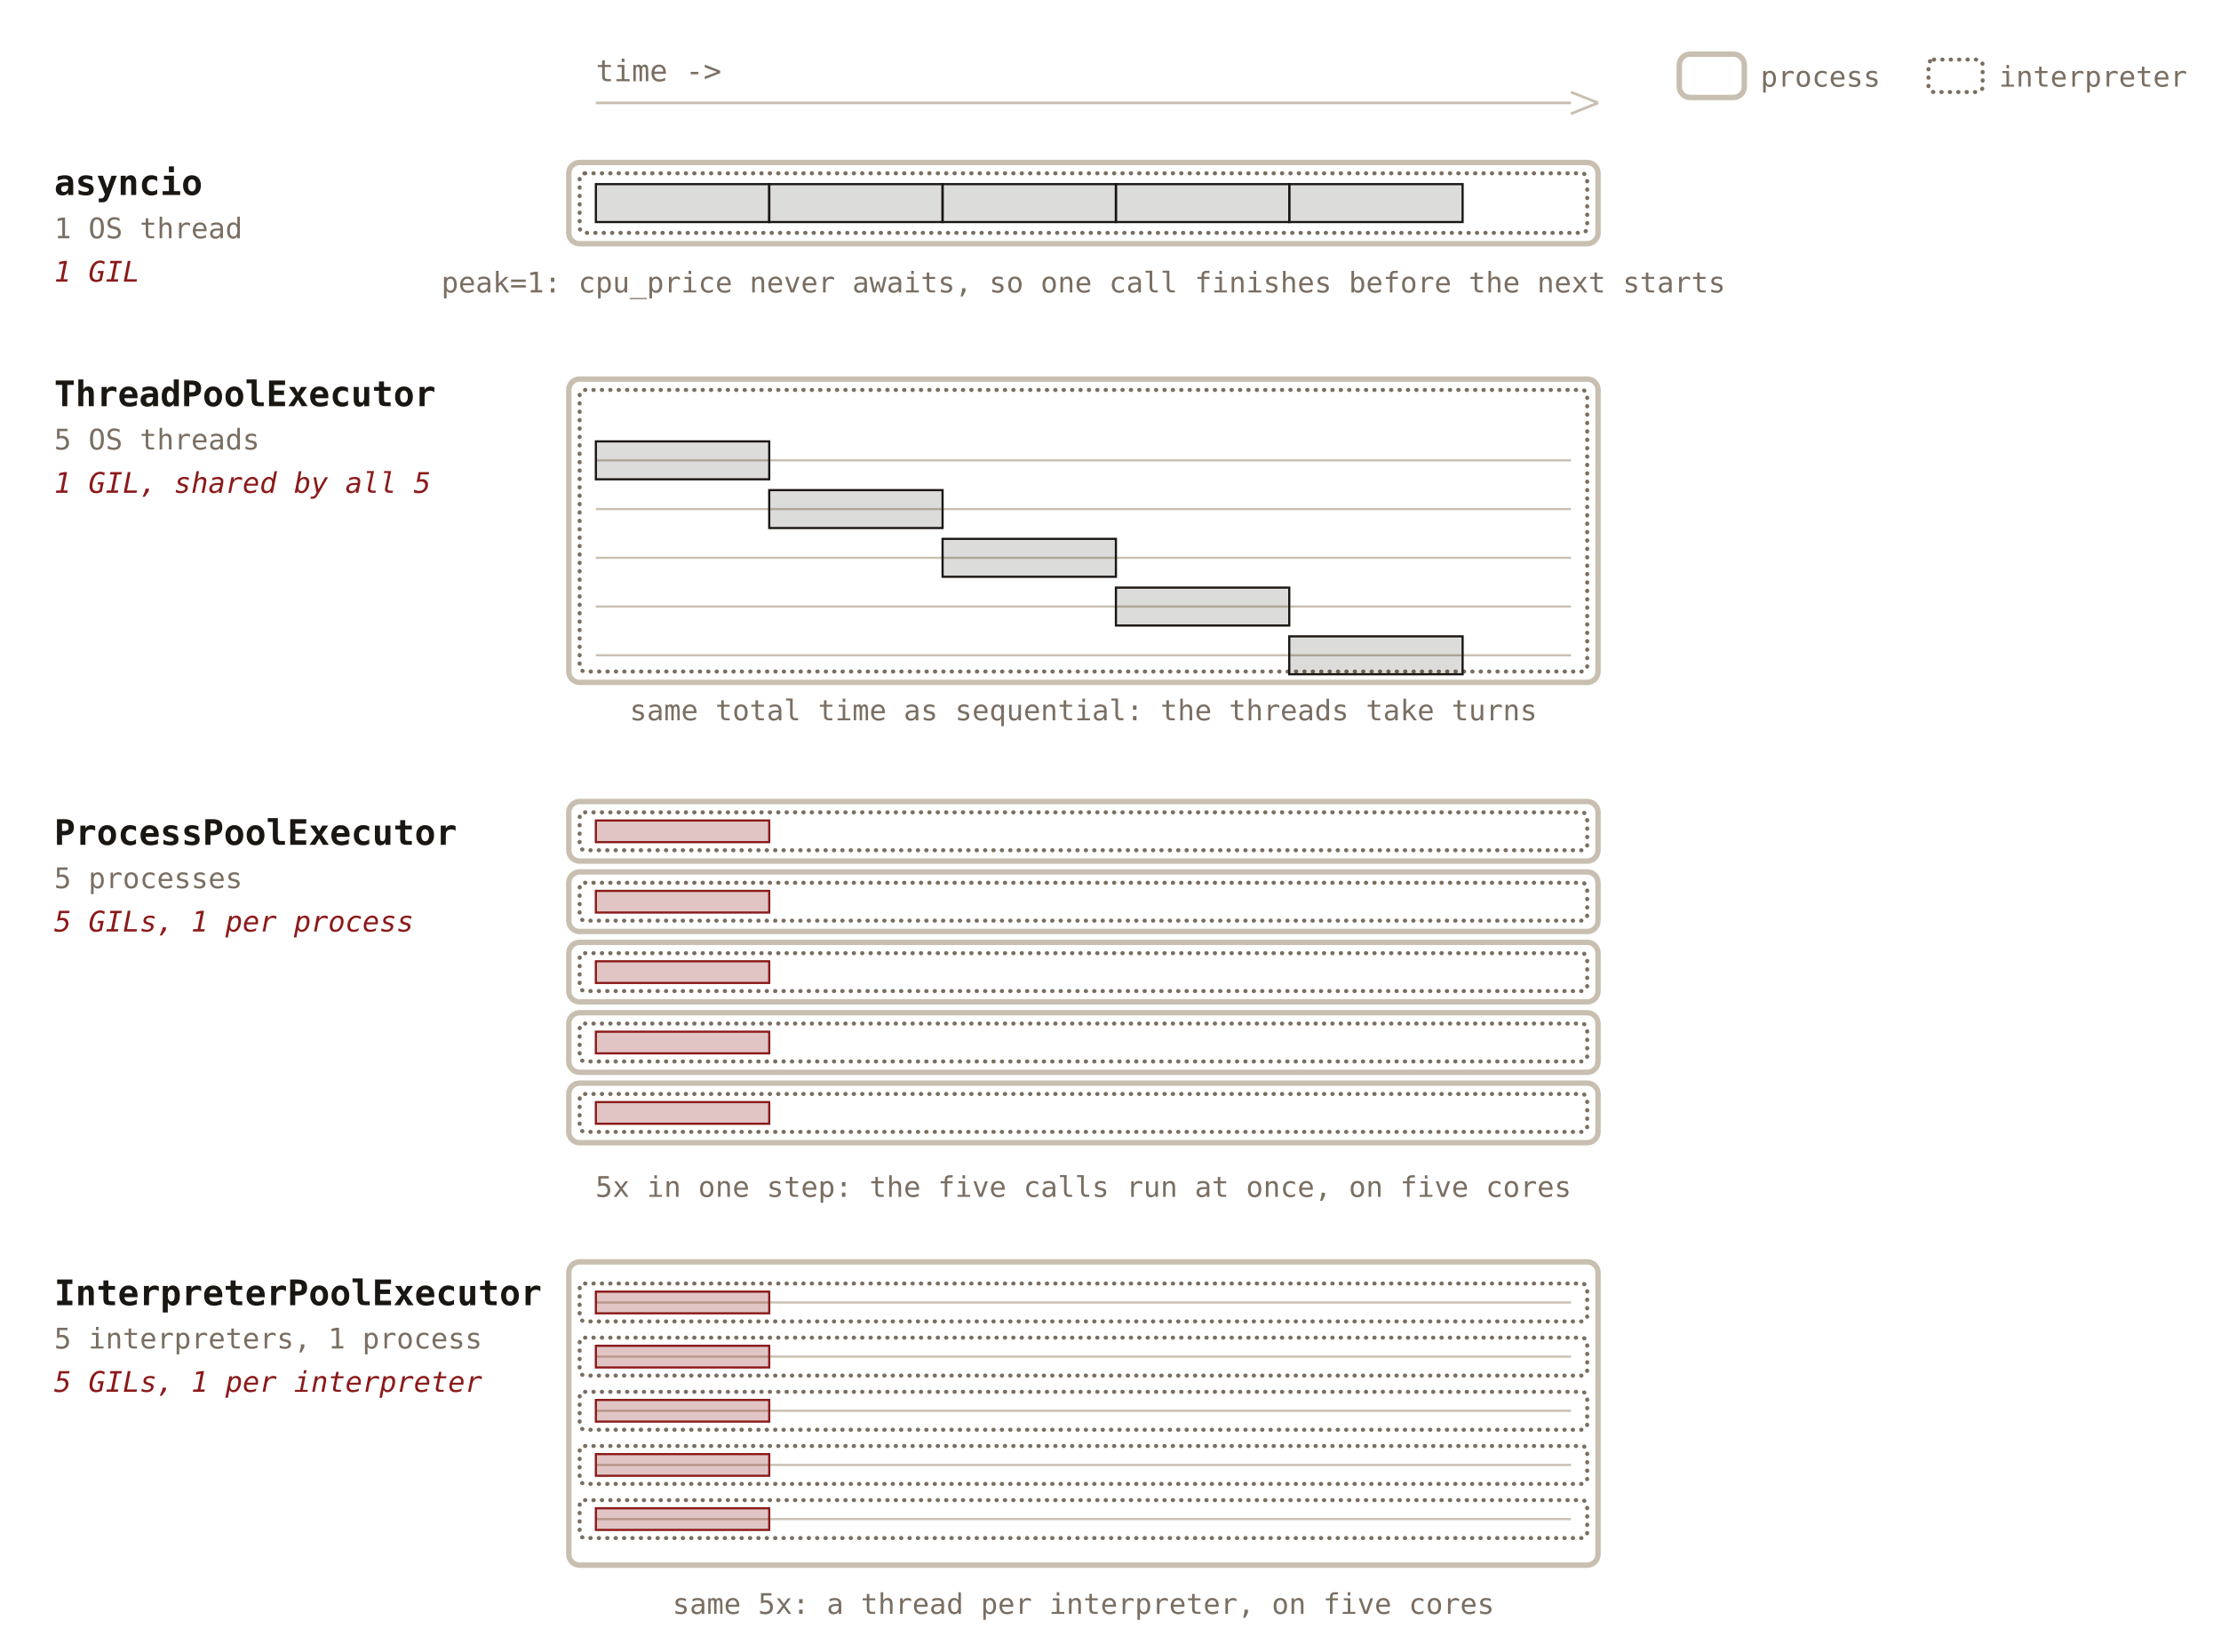
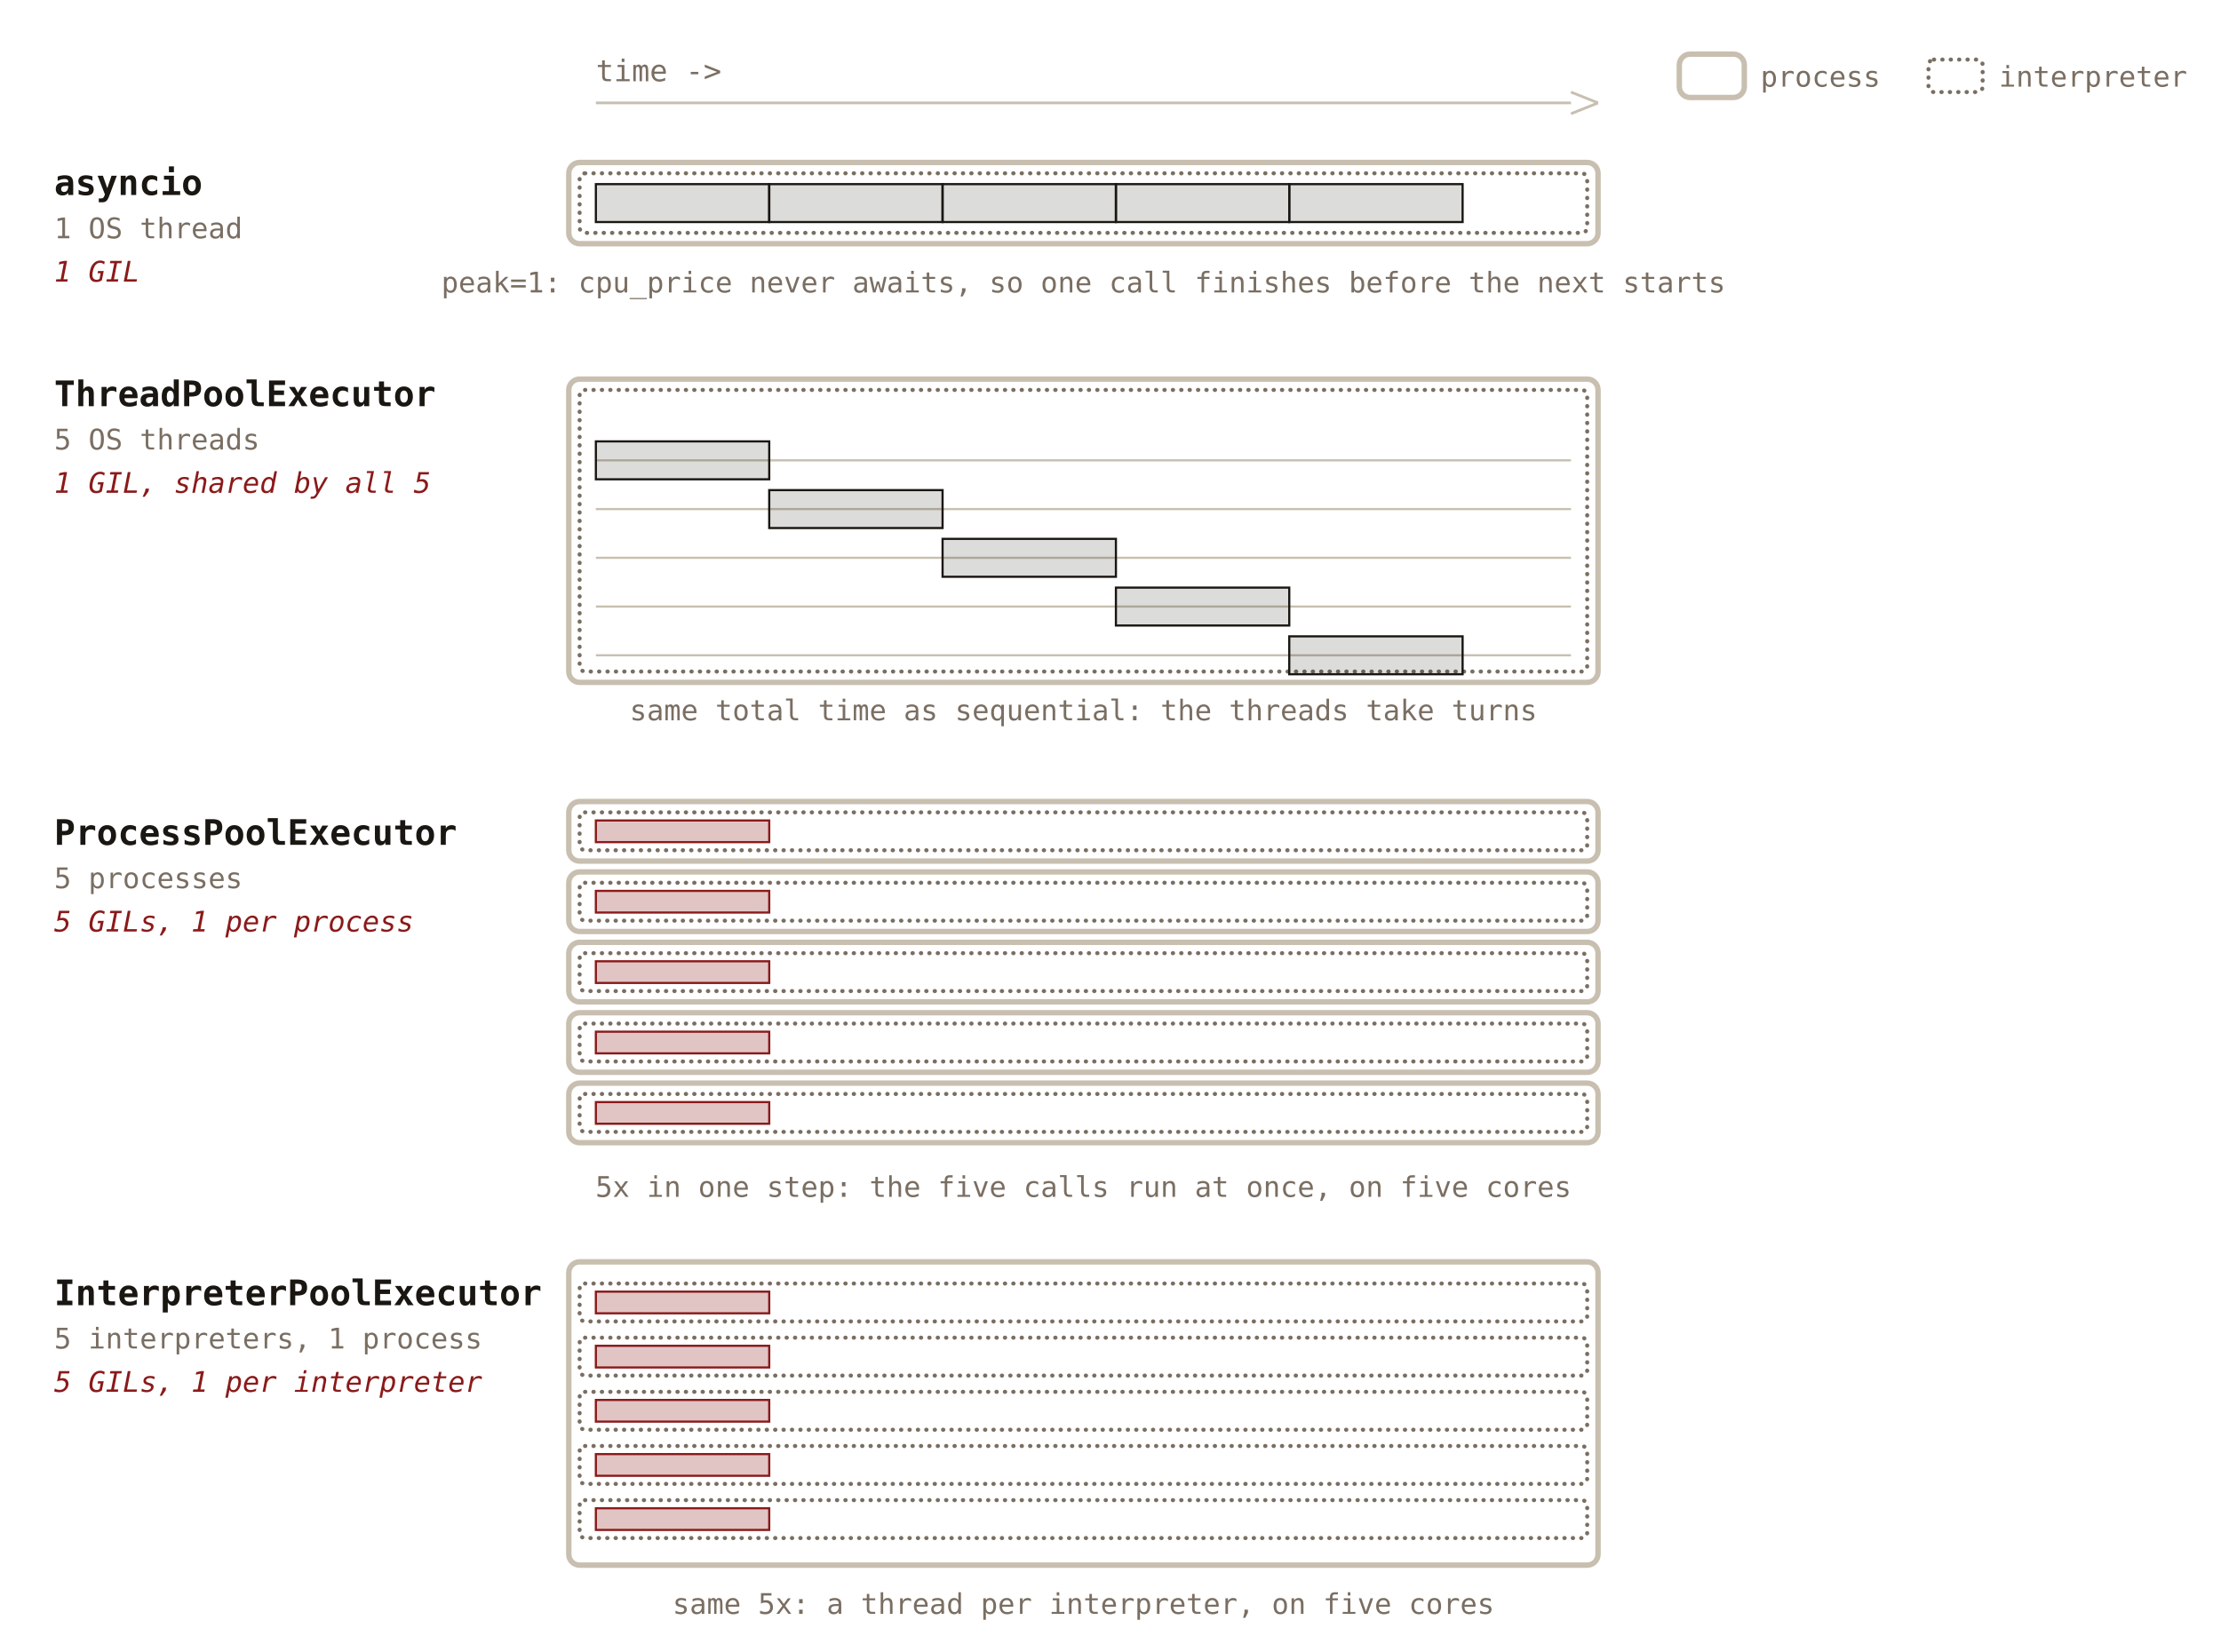
<svg xmlns="http://www.w3.org/2000/svg" viewBox="0 0 820 610" font-family="'JetBrains Mono', Consolas, monospace">
  <text x="220" y="30" font-size="11" fill="#7a6e62">time -&gt;</text>
  <line x1="220" y1="38" x2="580" y2="38" stroke="#c8bfb0" stroke-width="1" />
  <line x1="580" y1="34" x2="590" y2="38" stroke="#c8bfb0" stroke-width="1" />
  <line x1="580" y1="42" x2="590" y2="38" stroke="#c8bfb0" stroke-width="1" />
  <rect x="620" y="20" width="24" height="16" fill="none" stroke="#c8bfb0" stroke-width="2" rx="4" />
  <text x="650" y="32" font-size="10.5" fill="#7a6e62">process</text>
  <rect x="712" y="22" width="20" height="12" fill="none" stroke="#7a6e62" stroke-width="1.5" stroke-dasharray="0.1,3" stroke-linecap="round" rx="2" />
  <text x="738" y="32" font-size="10.5" fill="#7a6e62">interpreter</text>
  <text x="20" y="72" font-size="13" font-weight="bold" fill="#1a1612">asyncio</text>
  <text x="20" y="88" font-size="10.5" fill="#7a6e62">1 OS thread</text>
  <text x="20" y="104" font-size="10.5" font-style="italic" fill="#8b1a1a">1 GIL</text>
  <rect x="210" y="60" width="380" height="30" fill="none" stroke="#c8bfb0" stroke-width="2" rx="4" />
  <rect x="214" y="64" width="372" height="22" fill="none" stroke="#7a6e62" stroke-width="1.5" stroke-dasharray="0.1,3" stroke-linecap="round" rx="2" />
  <rect x="220" y="68" width="64" height="14" fill="#1a1612" fill-opacity="0.15" stroke="#1a1612" stroke-width="0.8" />
  <rect x="284" y="68" width="64" height="14" fill="#1a1612" fill-opacity="0.15" stroke="#1a1612" stroke-width="0.8" />
  <rect x="348" y="68" width="64" height="14" fill="#1a1612" fill-opacity="0.15" stroke="#1a1612" stroke-width="0.8" />
  <rect x="412" y="68" width="64" height="14" fill="#1a1612" fill-opacity="0.15" stroke="#1a1612" stroke-width="0.8" />
  <rect x="476" y="68" width="64" height="14" fill="#1a1612" fill-opacity="0.15" stroke="#1a1612" stroke-width="0.8" />
  <text x="400" y="108" font-size="10.5" fill="#7a6e62" text-anchor="middle">peak=1: cpu_price never awaits, so one call finishes before the next starts</text>
  <text x="20" y="150" font-size="13" font-weight="bold" fill="#1a1612">ThreadPoolExecutor</text>
  <text x="20" y="166" font-size="10.5" fill="#7a6e62">5 OS threads</text>
  <text x="20" y="182" font-size="10.5" font-style="italic" fill="#8b1a1a">1 GIL, shared by all 5</text>
  <rect x="210" y="140" width="380" height="112" fill="none" stroke="#c8bfb0" stroke-width="2" rx="4" />
  <rect x="214" y="144" width="372" height="104" fill="none" stroke="#7a6e62" stroke-width="1.5" stroke-dasharray="0.1,3" stroke-linecap="round" rx="2" />
  <line x1="220" y1="170" x2="580" y2="170" stroke="#c8bfb0" stroke-width="0.8" />
  <rect x="220" y="163" width="64" height="14" fill="#1a1612" fill-opacity="0.15" stroke="#1a1612" stroke-width="0.8" />
  <line x1="220" y1="188" x2="580" y2="188" stroke="#c8bfb0" stroke-width="0.8" />
  <rect x="284" y="181" width="64" height="14" fill="#1a1612" fill-opacity="0.15" stroke="#1a1612" stroke-width="0.8" />
  <line x1="220" y1="206" x2="580" y2="206" stroke="#c8bfb0" stroke-width="0.8" />
  <rect x="348" y="199" width="64" height="14" fill="#1a1612" fill-opacity="0.15" stroke="#1a1612" stroke-width="0.8" />
  <line x1="220" y1="224" x2="580" y2="224" stroke="#c8bfb0" stroke-width="0.8" />
  <rect x="412" y="217" width="64" height="14" fill="#1a1612" fill-opacity="0.15" stroke="#1a1612" stroke-width="0.8" />
  <line x1="220" y1="242" x2="580" y2="242" stroke="#c8bfb0" stroke-width="0.8" />
  <rect x="476" y="235" width="64" height="14" fill="#1a1612" fill-opacity="0.15" stroke="#1a1612" stroke-width="0.8" />
  <text x="400" y="266" font-size="10.5" fill="#7a6e62" text-anchor="middle">same total time as sequential: the threads take turns</text>
  <text x="20" y="312" font-size="13" font-weight="bold" fill="#1a1612">ProcessPoolExecutor</text>
  <text x="20" y="328" font-size="10.5" fill="#7a6e62">5 processes</text>
  <text x="20" y="344" font-size="10.5" font-style="italic" fill="#8b1a1a">5 GILs, 1 per process</text>
  <rect x="210" y="296" width="380" height="22" fill="none" stroke="#c8bfb0" stroke-width="2" rx="4" />
  <rect x="214" y="300" width="372" height="14" fill="none" stroke="#7a6e62" stroke-width="1.5" stroke-dasharray="0.1,3" stroke-linecap="round" rx="2" />
  <rect x="220" y="303" width="64" height="8" fill="#8b1a1a" fill-opacity="0.25" stroke="#8b1a1a" stroke-width="0.8" />
  <rect x="210" y="322" width="380" height="22" fill="none" stroke="#c8bfb0" stroke-width="2" rx="4" />
  <rect x="214" y="326" width="372" height="14" fill="none" stroke="#7a6e62" stroke-width="1.5" stroke-dasharray="0.1,3" stroke-linecap="round" rx="2" />
  <rect x="220" y="329" width="64" height="8" fill="#8b1a1a" fill-opacity="0.25" stroke="#8b1a1a" stroke-width="0.8" />
  <rect x="210" y="348" width="380" height="22" fill="none" stroke="#c8bfb0" stroke-width="2" rx="4" />
  <rect x="214" y="352" width="372" height="14" fill="none" stroke="#7a6e62" stroke-width="1.5" stroke-dasharray="0.1,3" stroke-linecap="round" rx="2" />
  <rect x="220" y="355" width="64" height="8" fill="#8b1a1a" fill-opacity="0.25" stroke="#8b1a1a" stroke-width="0.8" />
  <rect x="210" y="374" width="380" height="22" fill="none" stroke="#c8bfb0" stroke-width="2" rx="4" />
  <rect x="214" y="378" width="372" height="14" fill="none" stroke="#7a6e62" stroke-width="1.5" stroke-dasharray="0.1,3" stroke-linecap="round" rx="2" />
  <rect x="220" y="381" width="64" height="8" fill="#8b1a1a" fill-opacity="0.25" stroke="#8b1a1a" stroke-width="0.8" />
  <rect x="210" y="400" width="380" height="22" fill="none" stroke="#c8bfb0" stroke-width="2" rx="4" />
  <rect x="214" y="404" width="372" height="14" fill="none" stroke="#7a6e62" stroke-width="1.5" stroke-dasharray="0.1,3" stroke-linecap="round" rx="2" />
  <rect x="220" y="407" width="64" height="8" fill="#8b1a1a" fill-opacity="0.25" stroke="#8b1a1a" stroke-width="0.8" />
  <text x="400" y="442" font-size="10.5" fill="#7a6e62" text-anchor="middle">5x in one step: the five calls run at once, on five cores</text>
  <text x="20" y="482" font-size="13" font-weight="bold" fill="#1a1612">InterpreterPoolExecutor</text>
  <text x="20" y="498" font-size="10.5" fill="#7a6e62">5 interpreters, 1 process</text>
  <text x="20" y="514" font-size="10.5" font-style="italic" fill="#8b1a1a">5 GILs, 1 per interpreter</text>
  <rect x="210" y="466" width="380" height="112" fill="none" stroke="#c8bfb0" stroke-width="2" rx="4" />
-   <line x1="220" y1="481" x2="580" y2="481" stroke="#c8bfb0" stroke-width="0.8" />
  <rect x="214" y="474" width="372" height="14" fill="none" stroke="#7a6e62" stroke-width="1.5" stroke-dasharray="0.1,3" stroke-linecap="round" rx="2" />
  <rect x="220" y="477" width="64" height="8" fill="#8b1a1a" fill-opacity="0.25" stroke="#8b1a1a" stroke-width="0.8" />
-   <line x1="220" y1="501" x2="580" y2="501" stroke="#c8bfb0" stroke-width="0.8" />
  <rect x="214" y="494" width="372" height="14" fill="none" stroke="#7a6e62" stroke-width="1.5" stroke-dasharray="0.1,3" stroke-linecap="round" rx="2" />
  <rect x="220" y="497" width="64" height="8" fill="#8b1a1a" fill-opacity="0.25" stroke="#8b1a1a" stroke-width="0.8" />
-   <line x1="220" y1="521" x2="580" y2="521" stroke="#c8bfb0" stroke-width="0.8" />
  <rect x="214" y="514" width="372" height="14" fill="none" stroke="#7a6e62" stroke-width="1.5" stroke-dasharray="0.1,3" stroke-linecap="round" rx="2" />
  <rect x="220" y="517" width="64" height="8" fill="#8b1a1a" fill-opacity="0.25" stroke="#8b1a1a" stroke-width="0.8" />
-   <line x1="220" y1="541" x2="580" y2="541" stroke="#c8bfb0" stroke-width="0.8" />
  <rect x="214" y="534" width="372" height="14" fill="none" stroke="#7a6e62" stroke-width="1.5" stroke-dasharray="0.1,3" stroke-linecap="round" rx="2" />
  <rect x="220" y="537" width="64" height="8" fill="#8b1a1a" fill-opacity="0.25" stroke="#8b1a1a" stroke-width="0.8" />
-   <line x1="220" y1="561" x2="580" y2="561" stroke="#c8bfb0" stroke-width="0.8" />
  <rect x="214" y="554" width="372" height="14" fill="none" stroke="#7a6e62" stroke-width="1.5" stroke-dasharray="0.1,3" stroke-linecap="round" rx="2" />
  <rect x="220" y="557" width="64" height="8" fill="#8b1a1a" fill-opacity="0.25" stroke="#8b1a1a" stroke-width="0.8" />
  <text x="400" y="596" font-size="10.5" fill="#7a6e62" text-anchor="middle">same 5x: a thread per interpreter, on five cores</text>
</svg>
